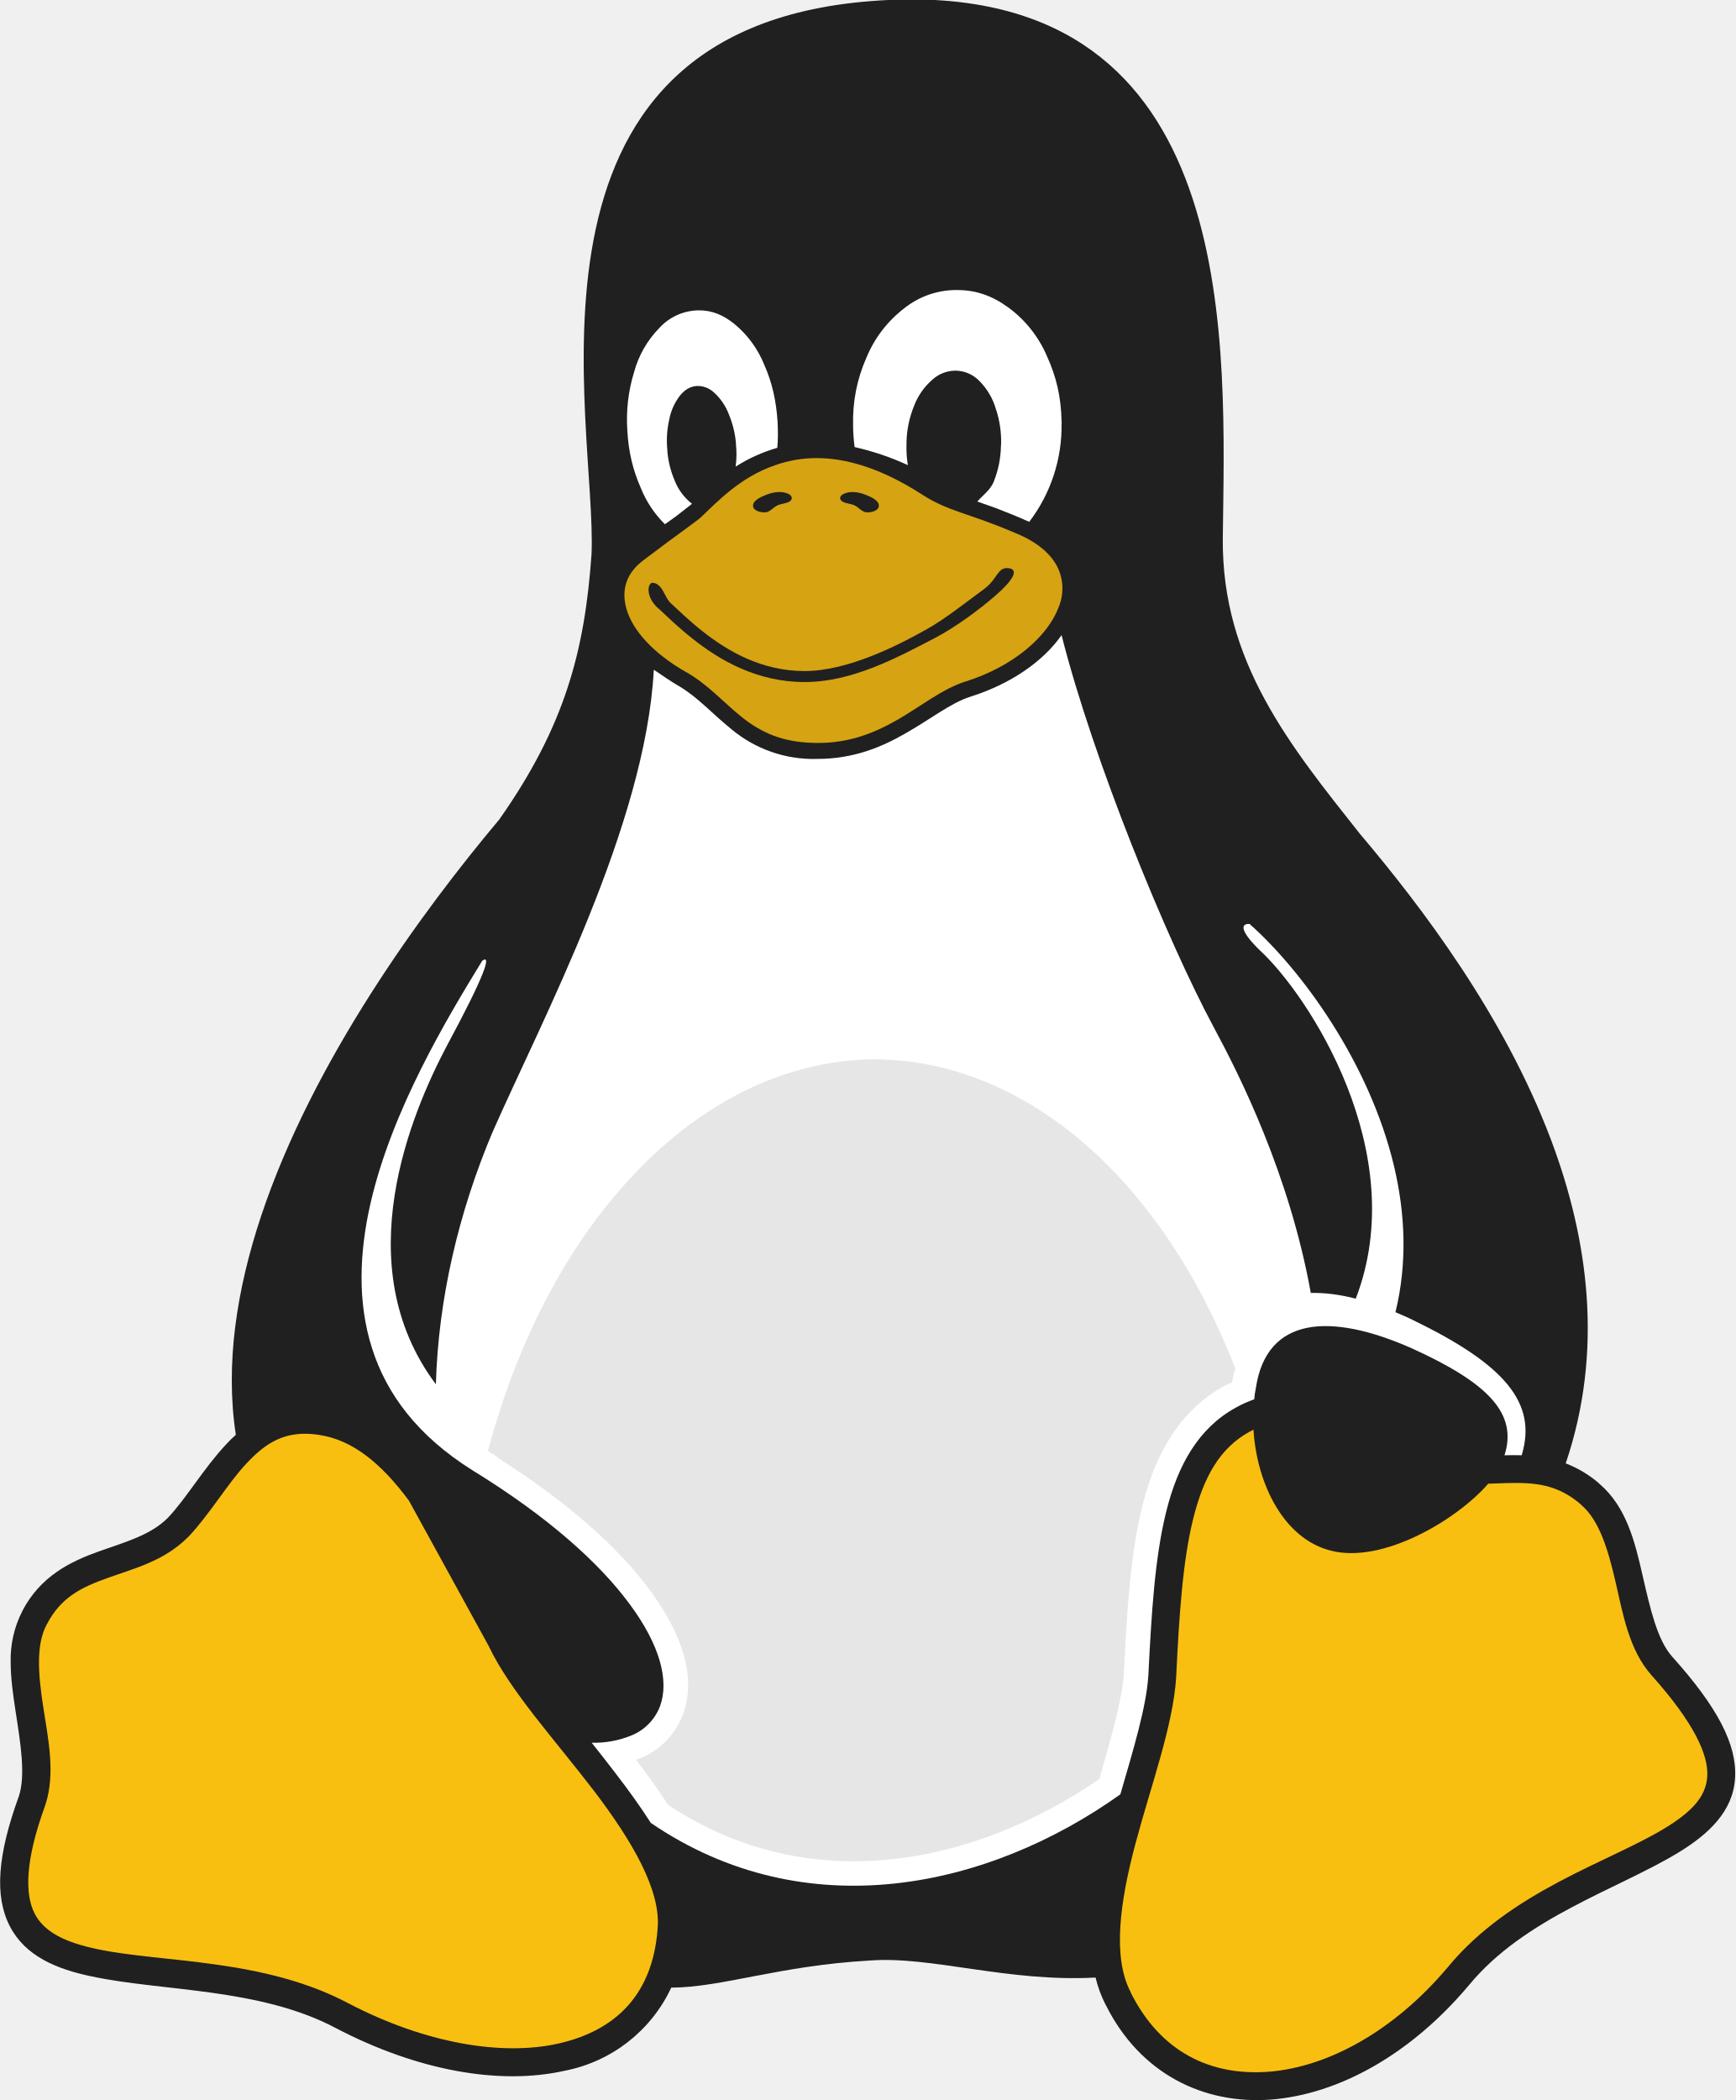
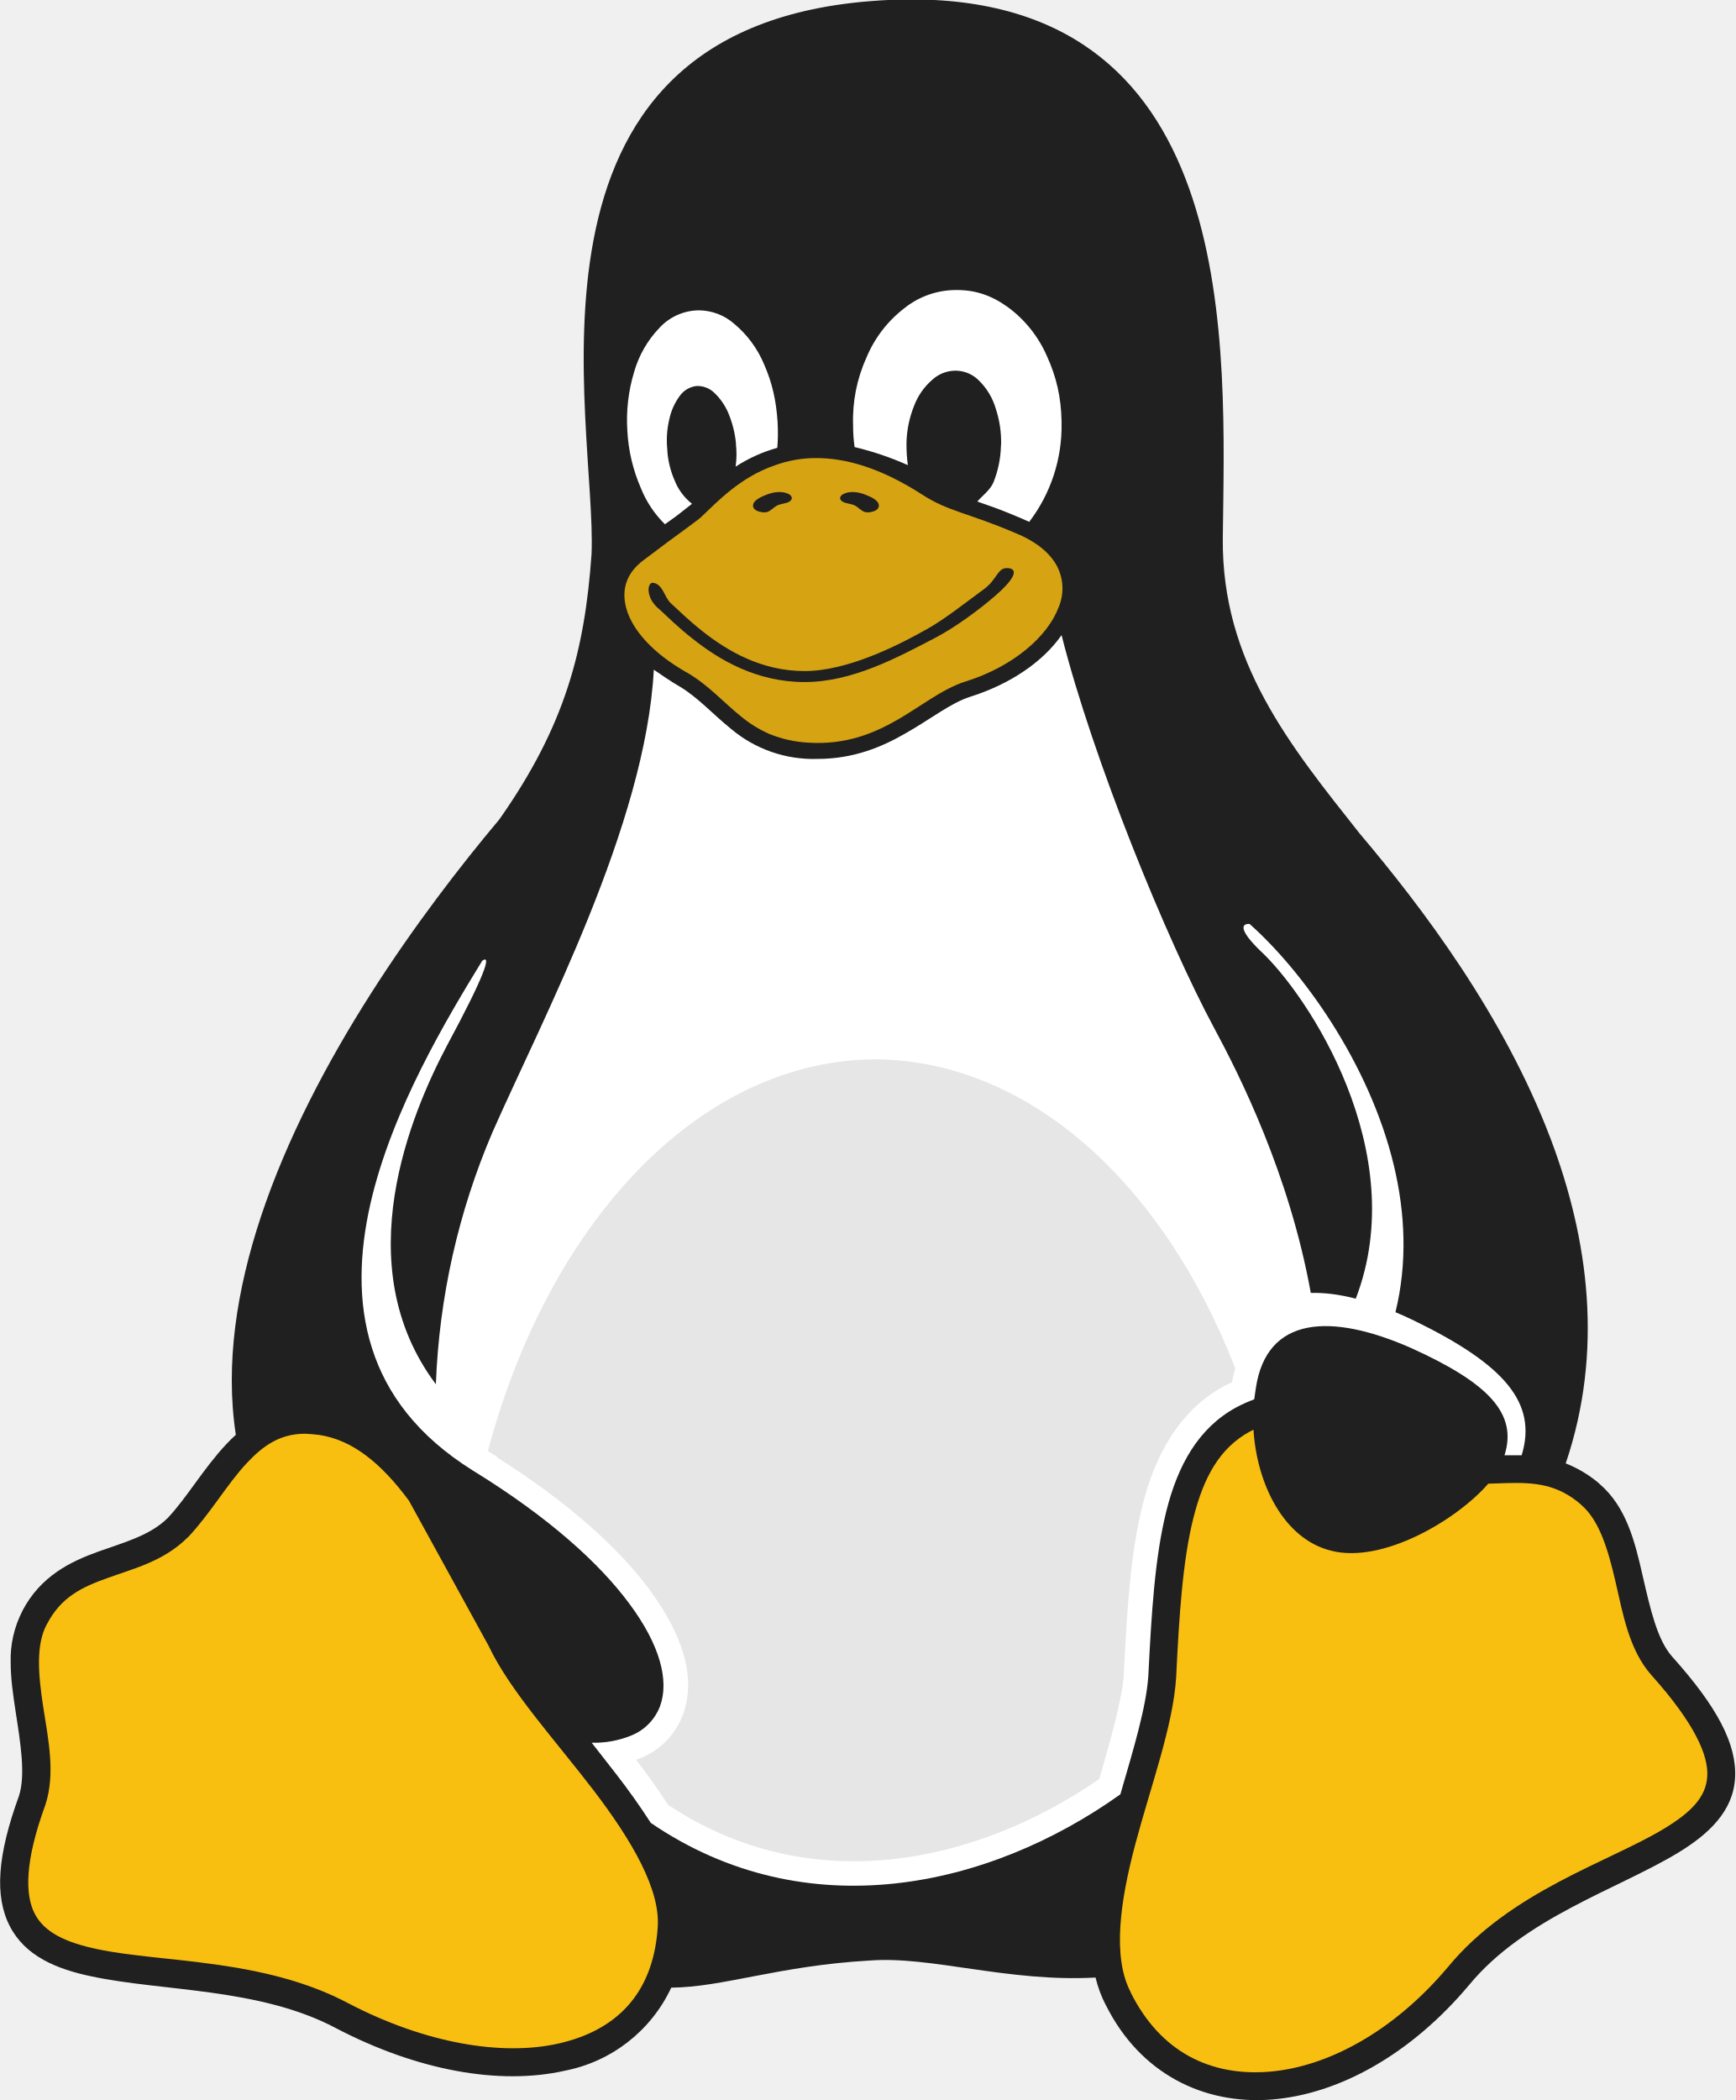
<svg xmlns="http://www.w3.org/2000/svg" fill="none" viewBox="2.22 1.02 11.54 13.96">
-   <path fill="#202020" d="M13.338 12.033c-.1-.112-.146-.319-.197-.54-.05-.22-.107-.457-.288-.61v-.001a.756.756 0 00-.223-.134c.252-.745.153-1.487-.1-2.157-.312-.823-.855-1.54-1.27-2.03-.464-.586-.918-1.142-.91-1.963.014-1.254.138-3.579-2.068-3.582-.09 0-.183.004-.28.012-2.466.198-1.812 2.803-1.849 3.675-.045.638-.174 1.14-.613 1.764-.515.613-1.24 1.604-1.584 2.637-.162.487-.24.984-.168 1.454-.023.02-.044.041-.064.063-.151.161-.263.357-.388.489-.116.116-.282.16-.464.225-.183.066-.383.162-.504.395v.001a.702.702 0 00-.077.339c0 .108.016.217.032.322.034.22.068.427.023.567-.144.395-.163.667-.061.865.102.199.31.286.547.335.473.1 1.114.075 1.619.342l.043-.082-.043.082c.54.283 1.089.383 1.526.284a.99.99 0 00.706-.552c.342-.002.717-.146 1.318-.18.408-.032.918.145 1.503.113a.806.806 0 00.068.183l.001.001c.227.455.65.662 1.1.627.45-.036.928-.301 1.315-.762l-.07-.06.07.06c.37-.448.982-.633 1.388-.878.203-.123.368-.276.38-.499.013-.222-.118-.471-.418-.805z" />
-   <path fill="#F8BF11" d="M13.571 12.828c-.007.137-.107.24-.29.35-.368.222-1.019.414-1.434.918-.362.43-.802.665-1.19.696-.387.03-.721-.13-.919-.526v-.002c-.123-.233-.072-.6.031-.987s.251-.785.271-1.108v-.001c.02-.415.044-.776.114-1.055.07-.28.179-.468.373-.575a.876.876 0 01.027-.014c.022.359.2.725.514.804.343.09.838-.204 1.047-.445l.122-.004c.184-.005.337.006.495.143v.001c.121.102.179.296.229.512.05.217.09.453.239.621.287.32.38.534.371.672zM6.592 13.843v.003c-.034.435-.28.672-.656.758-.377.086-.888 0-1.398-.266-.565-.3-1.237-.27-1.667-.36-.216-.045-.357-.113-.421-.238-.064-.126-.066-.345.071-.72v-.001l.001-.002c.068-.209.018-.438-.015-.653-.033-.214-.049-.41.024-.546l.001-.001c.094-.181.232-.246.403-.307.17-.062.373-.11.533-.27l.001-.001h.001c.148-.157.26-.353.39-.492.11-.117.22-.195.385-.196h.005a.61.61 0 01.093.008c.22.033.411.187.596.437l.533.971v.001c.142.296.441.622.695.954.254.333.45.666.425.921z" />
-   <path fill="#D6A312" d="M9.25 4.788c-.043-.084-.13-.164-.28-.225-.31-.133-.444-.142-.617-.254-.28-.181-.513-.244-.706-.244a.834.834 0 00-.272.047c-.236.08-.392.25-.49.342-.02.019-.044.035-.104.08-.06.043-.15.11-.28.208-.117.086-.154.2-.114.332.04.132.167.285.4.417h.001c.145.085.244.2.358.291a.801.801 0 00.189.117c.072.031.156.052.26.058.248.015.43-.06.59-.151.16-.092.296-.204.452-.255h.001c.32-.1.548-.301.62-.493a.324.324 0 00-.008-.27z" />
-   <path fill="#202020" d="M8.438 5.26c-.255.133-.552.294-.869.294-.316 0-.566-.146-.745-.289-.09-.07-.163-.142-.218-.193-.096-.075-.084-.181-.045-.178.066.008.076.095.117.134.056.052.126.12.211.187.17.135.397.266.68.266.284 0 .614-.166.816-.28.115-.064.26-.179.379-.266.09-.067.087-.147.162-.138.075.009.02.089-.085.18-.105.092-.27.214-.403.283z" />
-   <path fill="#ffffff" d="M12.337 10.694a1.724 1.724 0 00-.104 0h-.01c.088-.277-.106-.48-.621-.713-.534-.235-.96-.212-1.032.265-.005.025-.009.05-.011.076a.801.801 0 00-.12.054c-.252.137-.389.386-.465.692-.076.305-.098.674-.119 1.09-.013.208-.099.49-.186.79-.875.624-2.09.894-3.122.19-.07-.11-.15-.22-.233-.328a13.85 13.85 0 00-.16-.205.65.65 0 00.268-.05.34.34 0 00.186-.192c.063-.17 0-.408-.202-.68-.201-.273-.542-.58-1.043-.888-.368-.23-.574-.51-.67-.814-.097-.305-.084-.635-.01-.96.143-.625.51-1.233.743-1.614.063-.046.023.086-.236.567-.232.44-.667 1.455-.072 2.248.016-.564.15-1.14.377-1.677.329-.747 1.018-2.041 1.072-3.073.029.02.125.086.169.11.126.075.221.184.344.283a.85.85 0 00.575.2c.24 0 .427-.079.582-.168.17-.096.304-.204.433-.245.27-.085.486-.235.608-.41.21.83.7 2.027 1.014 2.611.167.31.5.969.643 1.762.091-.002.191.01.299.038.375-.973-.319-2.022-.636-2.314-.128-.124-.135-.18-.07-.177.343.304.795.917.96 1.608.075.315.09.646.01.973.04.017.08.034.12.054.603.293.826.548.719.897z" />
-   <path fill="#E6E6E6" d="M8.04 8.062c-.556.002-1.099.251-1.558.716-.46.464-.814 1.122-1.018 1.888l.061.038v.004c.47.298.805.598 1.012.878.219.296.316.584.223.834a.513.513 0 01-.27.283l-.041.015c.074.097.146.197.213.3.944.628 2.042.396 2.867-.172.08-.278.153-.536.163-.698.021-.415.042-.792.124-1.12.082-.33.242-.63.544-.795.017-.01.034-.015.051-.023a.756.756 0 01.022-.094c-.242-.622-.591-1.14-1.01-1.5-.42-.36-.897-.551-1.382-.554zm2.37 2.155l-.002.005v-.002l.001-.004z" />
-   <path fill="#ffffff" d="M9.278 3.833a1.05 1.05 0 01-.215.656 4.119 4.119 0 00-.218-.09l-.127-.045c.029-.035.085-.075.107-.127a.669.669 0 00.05-.243l.001-.01a.673.673 0 00-.035-.236.434.434 0 00-.108-.184.223.223 0 00-.156-.07H8.57a.228.228 0 00-.151.06.434.434 0 00-.122.175.676.676 0 00-.05.243v.01a.718.718 0 00.009.14 1.773 1.773 0 00-.354-.12 1.196 1.196 0 01-.01-.133v-.013a1.035 1.035 0 01.088-.447.793.793 0 01.25-.328.554.554 0 01.346-.123h.006c.125 0 .232.036.342.116a.78.78 0 01.257.324c.063.138.094.273.097.433l.001.012zM7.388 3.997a1.05 1.05 0 00-.277.125.623.623 0 00.002-.15v-.008a.651.651 0 00-.048-.192.37.37 0 00-.096-.141.158.158 0 00-.119-.045c-.042.004-.077.024-.11.065a.372.372 0 00-.07.156.626.626 0 00-.013.205v.008a.634.634 0 00.048.193.367.367 0 00.116.156l-.102.08-.078.056a.706.706 0 01-.16-.24c-.053-.12-.082-.24-.09-.381v-.001a1.071 1.071 0 01.045-.39.668.668 0 01.167-.292.359.359 0 01.264-.118c.084 0 .158.028.235.09a.68.68 0 01.199.271c.053.12.08.24.089.382v.001c.003.06.003.115-.002.17z" />
-   <path fill="#202020" d="M7.806 4.335c.01.034.065.029.097.045.027.014.05.045.08.046.03.001.076-.01.08-.04.005-.038-.052-.063-.088-.077-.047-.019-.107-.028-.151-.003-.01.005-.021.018-.018.03zM7.484 4.335c-.01.034-.065.029-.096.045-.028.014-.05.045-.081.046-.03.001-.076-.01-.08-.04-.005-.038.052-.063.088-.077.047-.019.108-.028.152-.003.01.005.02.018.017.03z" />
+   <path fill="#202020" d="M13.338 12.033c-.1-.112-.146-.319-.197-.54-.05-.22-.107-.457-.288-.61v-.001a.8.8 0 0 0-.223-.134c.252-.745.153-1.487-.1-2.157-.312-.823-.855-1.54-1.27-2.03-.464-.586-.918-1.142-.91-1.963.014-1.254.138-3.579-2.068-3.582q-.135 0-.28.012c-2.466.198-1.812 2.803-1.849 3.675-.045.638-.174 1.14-.613 1.764-.515.613-1.24 1.604-1.584 2.637-.162.487-.24.984-.168 1.454a1 1 0 0 0-.064.063c-.151.161-.263.357-.388.489-.116.116-.282.16-.464.225-.183.066-.383.162-.504.395v.001a.7.7 0 0 0-.077.339c0 .108.016.217.032.322.034.22.068.427.023.567-.144.395-.163.667-.061.865.102.199.31.286.547.335.473.1 1.114.075 1.619.342l.043-.082-.043.082c.54.283 1.089.383 1.526.284a.99.99 0 0 0 .706-.552c.342-.002.717-.146 1.318-.18.408-.032.918.145 1.503.113a.8.8 0 0 0 .068.183l.001.001c.227.455.65.662 1.1.627s.928-.301 1.315-.762l-.07-.06.07.06c.37-.448.982-.633 1.388-.878.203-.123.368-.276.38-.499s-.118-.471-.418-.805" />
+   <path fill="#f8bf11" d="M13.571 12.828c-.007.137-.107.24-.29.35-.368.222-1.019.414-1.434.918-.362.43-.802.665-1.19.696s-.721-.13-.919-.526v-.002c-.123-.233-.072-.6.031-.987s.251-.785.271-1.108v-.001c.02-.415.044-.776.114-1.055.07-.28.179-.468.373-.575l.027-.014c.022.359.2.725.514.804.343.09.838-.204 1.047-.445l.122-.004c.184-.005.337.006.495.143v.001c.121.102.179.296.229.512s.09.453.239.621c.287.32.38.534.371.672m-6.979 1.015v.003c-.034.435-.28.672-.656.758-.377.086-.888 0-1.398-.266-.565-.3-1.237-.27-1.667-.36-.216-.045-.357-.113-.421-.238-.064-.126-.066-.345.071-.72v-.001l.001-.002c.068-.209.018-.438-.015-.653-.033-.214-.049-.41.024-.546l.001-.001c.094-.181.232-.246.403-.307.17-.062.373-.11.533-.27l.001-.001h.001c.148-.157.26-.353.39-.492.11-.117.22-.195.385-.196h.005a1 1 0 0 1 .093.008c.22.033.411.187.596.437l.533.971v.001c.142.296.441.622.695.954.254.333.45.666.425.921" />
+   <path fill="#d6a312" d="M9.25 4.788c-.043-.084-.13-.164-.28-.225-.31-.133-.444-.142-.617-.254-.28-.181-.513-.244-.706-.244a.8.8 0 0 0-.272.047c-.236.08-.392.25-.49.342-.02.019-.044.035-.104.08-.06.043-.15.11-.28.208-.117.086-.154.2-.114.332s.167.285.4.417h.001c.145.085.244.2.358.291a.8.8 0 0 0 .189.117.8.8 0 0 0 .26.058c.248.015.43-.06.59-.151.16-.092.296-.204.452-.255h.001c.32-.1.548-.301.62-.493a.32.32 0 0 0-.008-.27" />
+   <path fill="#202020" d="M8.438 5.26c-.255.133-.552.294-.869.294s-.566-.146-.745-.289c-.09-.07-.163-.142-.218-.193-.096-.075-.084-.181-.045-.178.066.008.076.095.117.134.056.052.126.12.211.187.17.135.397.266.68.266s.614-.166.816-.28c.115-.064.26-.179.379-.266.09-.067.087-.147.162-.138s.02.089-.085.18c-.105.092-.27.214-.403.283" />
+   <path fill="#fff" d="M12.337 10.694h-.114c.088-.277-.106-.48-.621-.713-.534-.235-.96-.212-1.032.265l-.011.076a1 1 0 0 0-.12.054c-.252.137-.389.386-.465.692s-.098.674-.119 1.09c-.013.208-.099.49-.186.79-.875.624-2.09.894-3.122.19q-.107-.166-.233-.328l-.16-.205a.65.65 0 0 0 .268-.05.34.34 0 0 0 .186-.192c.063-.17 0-.408-.202-.68-.201-.273-.542-.58-1.043-.888-.368-.23-.574-.51-.67-.814-.097-.305-.084-.635-.01-.96.143-.625.51-1.233.743-1.614.063-.046.023.086-.236.567-.232.44-.667 1.455-.072 2.248a4.7 4.7 0 0 1 .377-1.677c.329-.747 1.018-2.041 1.072-3.073.029.02.125.086.169.11.126.075.221.184.344.283a.85.85 0 0 0 .575.2c.24 0 .427-.079.582-.168.17-.096.304-.204.433-.245.27-.085.486-.235.608-.41.21.83.7 2.027 1.014 2.611.167.31.5.969.643 1.762q.137-.004.299.038c.375-.973-.319-2.022-.636-2.314-.128-.124-.135-.18-.07-.177.343.304.795.917.96 1.608.075.315.09.646.01.973q.06.025.12.054c.603.293.826.548.719.897" />
+   <path fill="#e6e6e6" d="M8.04 8.062c-.556.002-1.099.251-1.558.716S5.668 9.9 5.464 10.666l.061.038v.004c.47.298.805.598 1.012.878.219.296.316.584.223.834a.5.5 0 0 1-.27.283l-.041.015q.112.145.213.3c.944.628 2.042.396 2.867-.172.08-.278.153-.536.163-.698.021-.415.042-.792.124-1.12.082-.33.242-.63.544-.795q.026-.013.051-.023a1 1 0 0 1 .022-.094c-.242-.622-.591-1.14-1.01-1.5s-.897-.551-1.382-.554zm2.37 2.155-.002.005v-.002l.001-.004z" />
+   <path fill="#fff" d="M9.278 3.833a1.05 1.05 0 0 1-.215.656 4 4 0 0 0-.218-.09l-.127-.045c.029-.035.085-.075.107-.127a.7.7 0 0 0 .05-.243l.001-.01a.7.7 0 0 0-.035-.236.43.43 0 0 0-.108-.184.22.22 0 0 0-.156-.07H8.57a.23.23 0 0 0-.151.06.43.43 0 0 0-.122.175.7.7 0 0 0-.05.243v.01a1 1 0 0 0 .009.14 2 2 0 0 0-.354-.12 1 1 0 0 1-.01-.133v-.013a1 1 0 0 1 .088-.447.8.8 0 0 1 .25-.328.55.55 0 0 1 .346-.123h.006c.125 0 .232.036.342.116a.8.8 0 0 1 .257.324c.063.138.094.273.097.433zm-1.89.164a1 1 0 0 0-.277.125.6.6 0 0 0 .002-.15v-.008a.7.7 0 0 0-.048-.192.4.4 0 0 0-.096-.141.16.16 0 0 0-.119-.045.16.16 0 0 0-.11.065.4.4 0 0 0-.07.156.6.6 0 0 0-.013.205v.008a.6.6 0 0 0 .048.193.37.37 0 0 0 .116.156l-.102.08-.078.056a.7.7 0 0 1-.16-.24 1.1 1.1 0 0 1-.09-.381v-.001a1.1 1.1 0 0 1 .045-.39.7.7 0 0 1 .167-.292.36.36 0 0 1 .264-.118.36.36 0 0 1 .235.09.7.7 0 0 1 .199.271c.053.12.08.24.089.382v.001q.005.089-.002.17" />
+   <path fill="#202020" d="M7.806 4.335c.01.034.065.029.097.045.027.014.05.045.08.046s.076-.01.08-.04c.005-.038-.052-.063-.088-.077-.047-.019-.107-.028-.151-.003-.01.005-.021.018-.018.03zm-.322 0c-.01.034-.065.029-.096.045-.028.014-.05.045-.081.046-.03.001-.076-.01-.08-.04-.005-.038.052-.063.088-.077.047-.019.108-.028.152-.003.01.005.02.018.017.03z" />
</svg>
